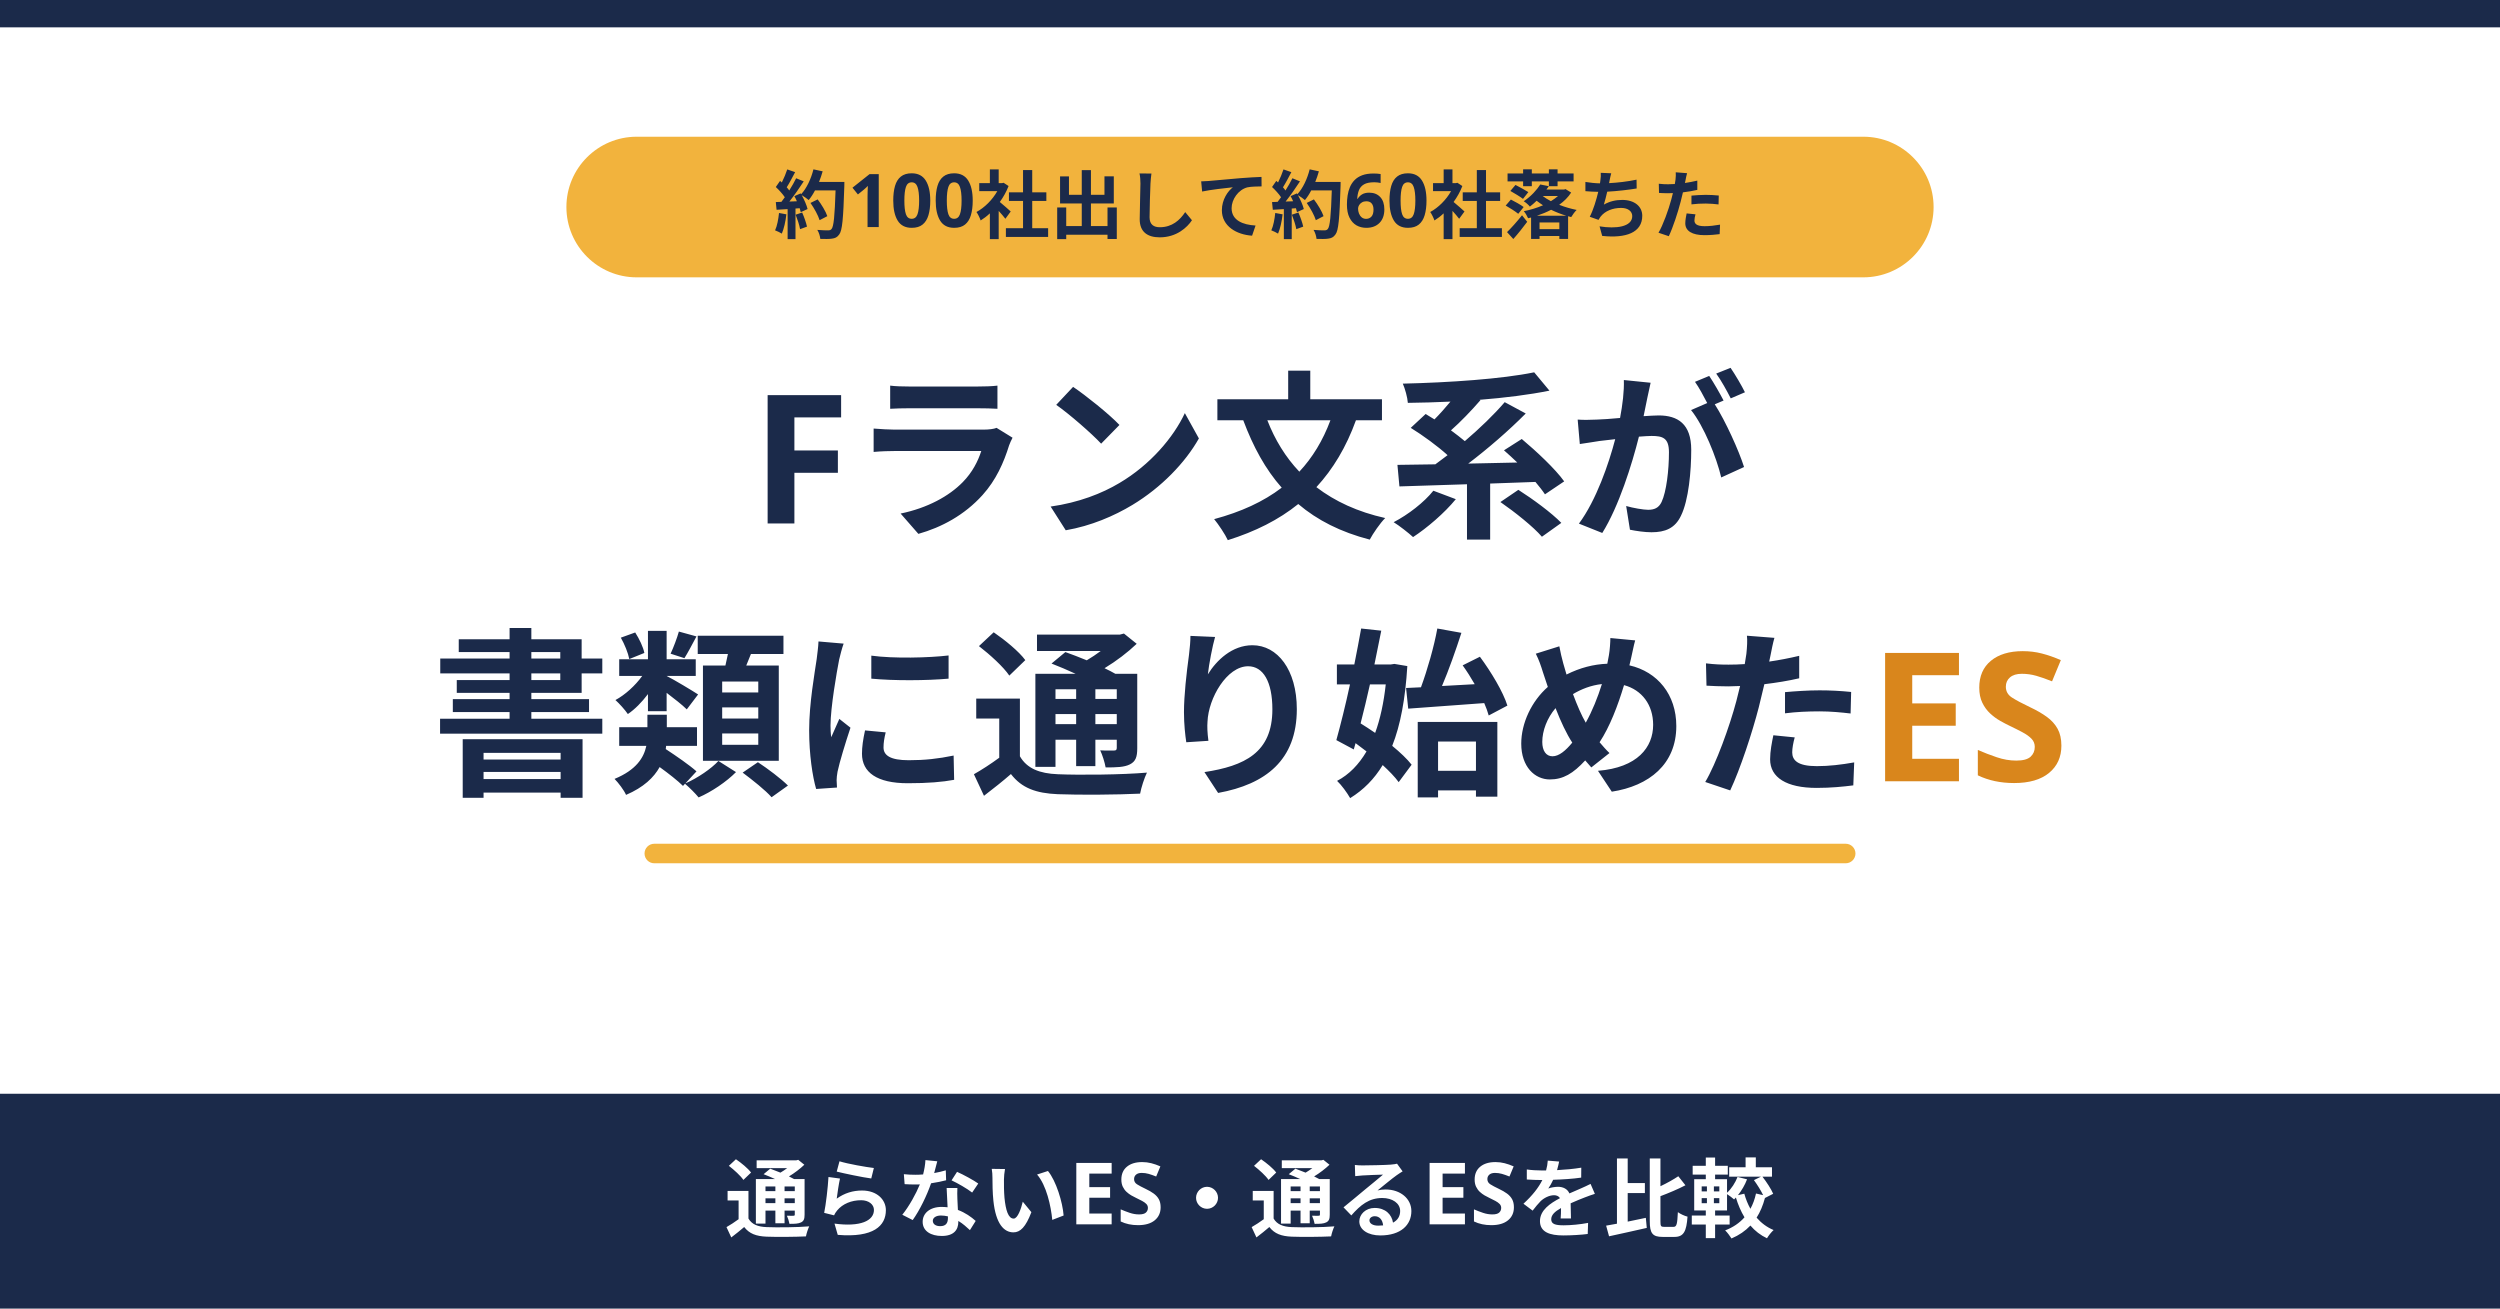
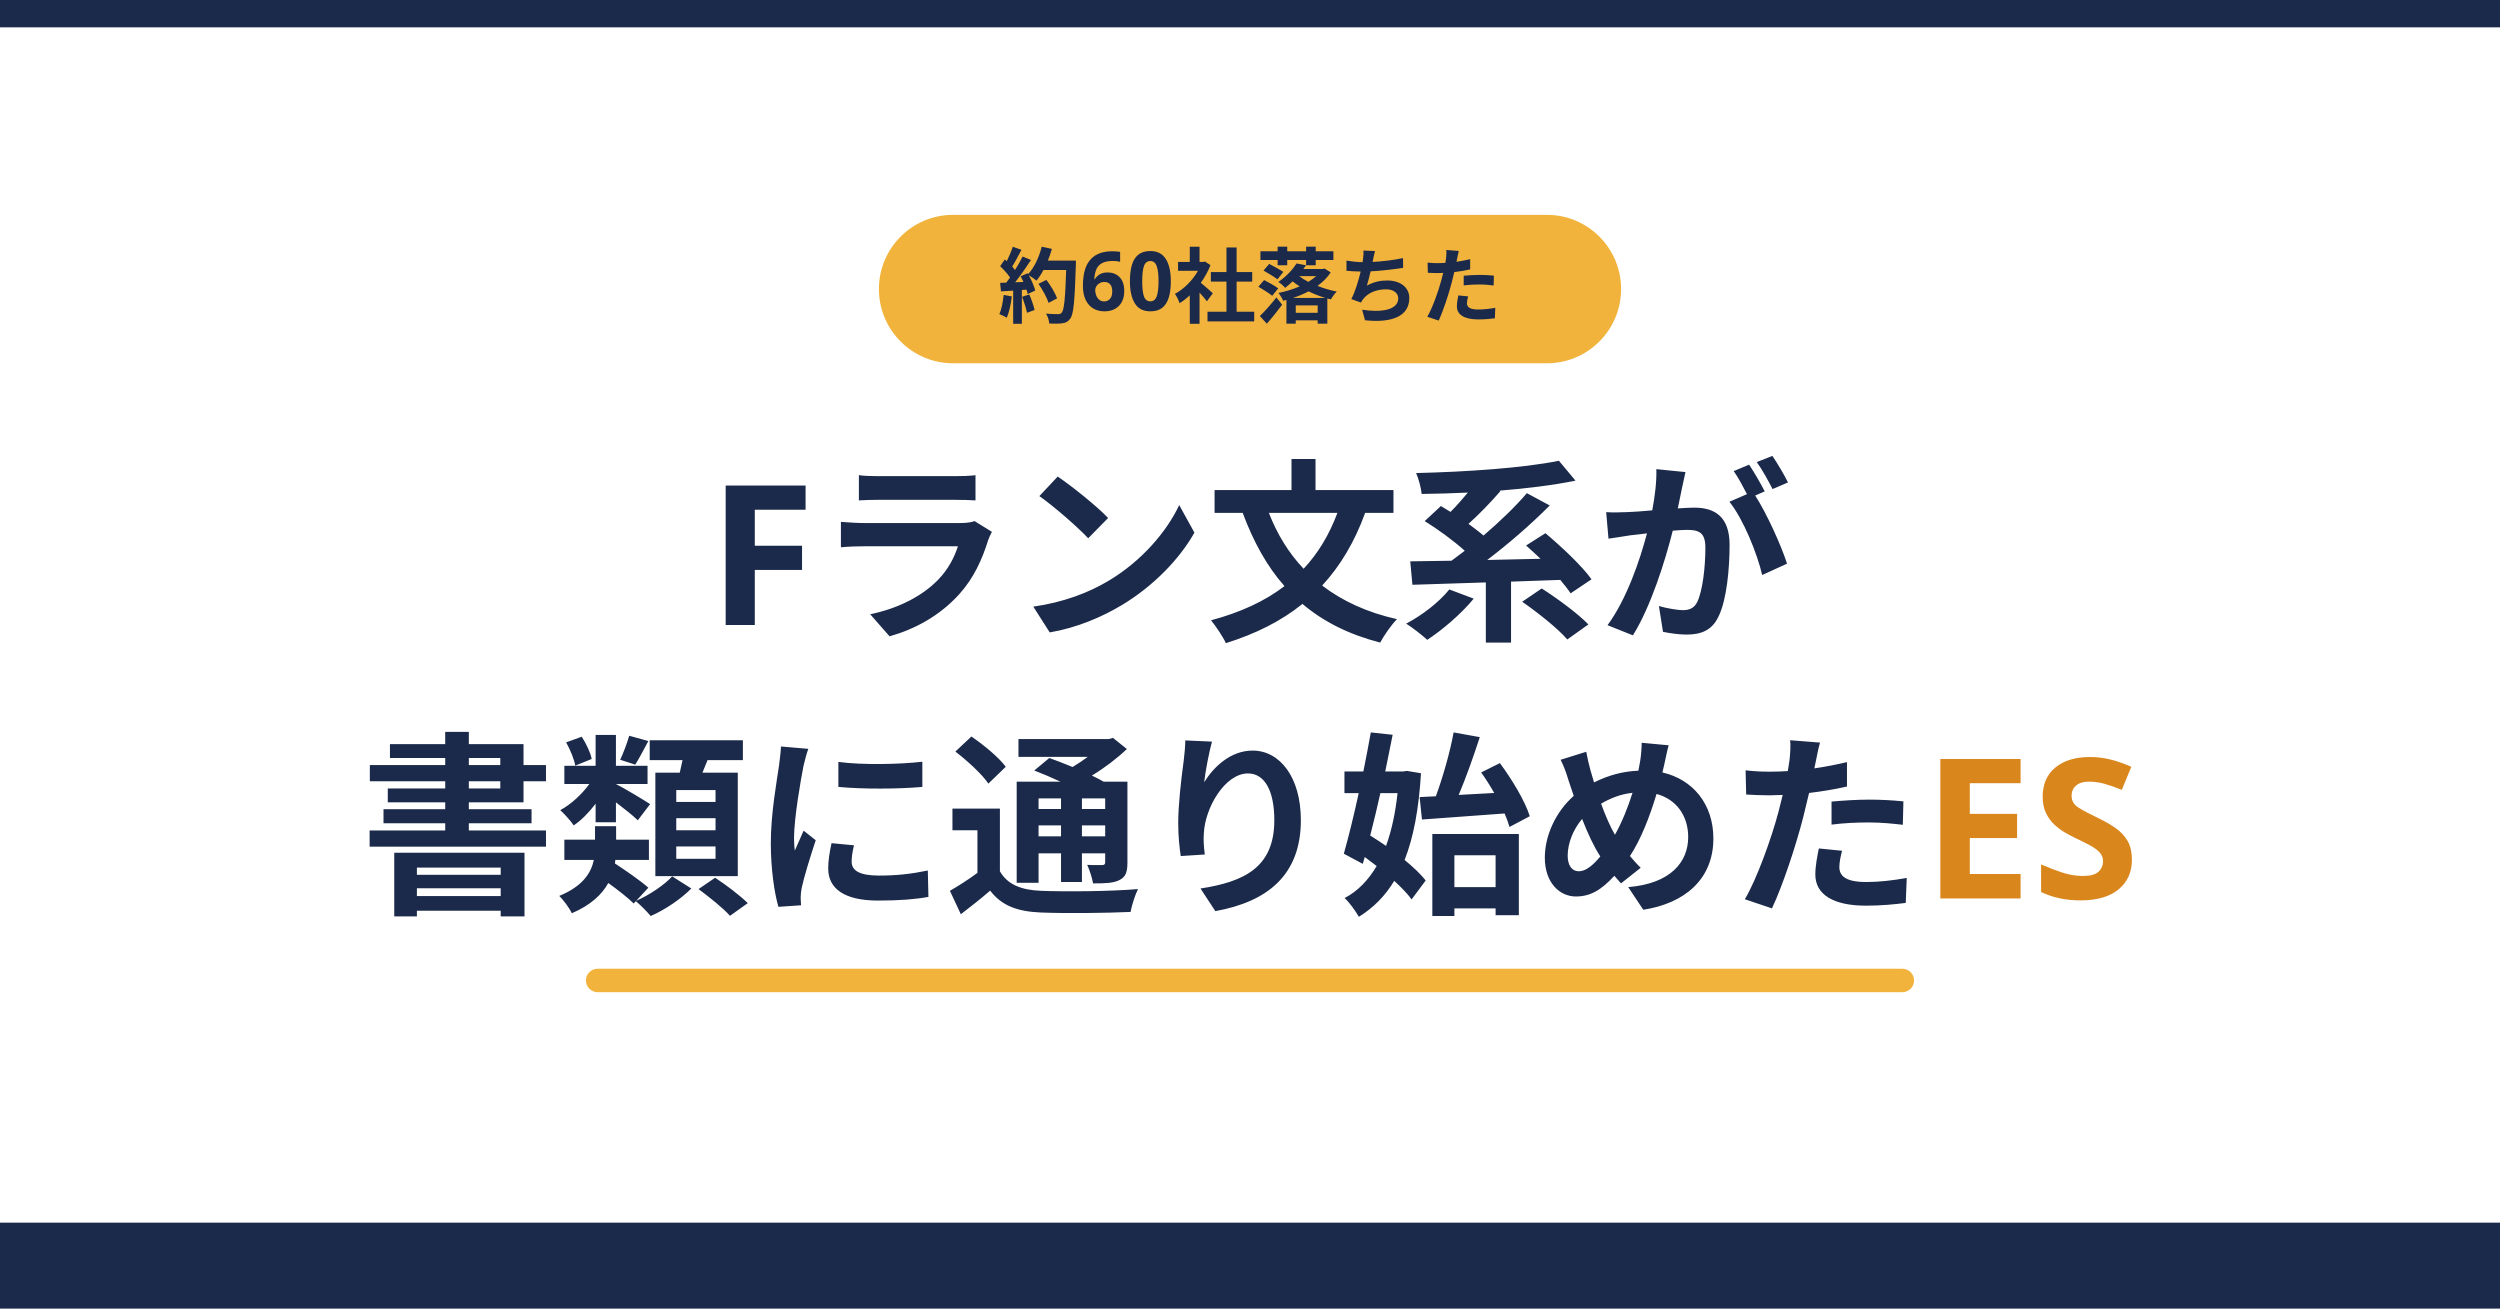
<svg xmlns="http://www.w3.org/2000/svg" width="1280" height="670" viewBox="0 0 1280 670">
  <style>text{font-family:'IPAGothic','IPAPGothic','WenQuanYi Zen Hei',sans-serif;}</style>
  <rect width="1280" height="670" fill="#FFFFFF" />
  <rect x="0" y="0" width="1280" height="14" fill="#1B2A4A" />
-   <rect x="0" y="560" width="1280" height="110" fill="#1B2A4A" />
-   <rect x="290" y="70" width="700" height="72" rx="36" fill="#F2B33D" />
-   <text x="640" y="119" text-anchor="middle" font-size="38" font-weight="bold" fill="#1B2A4A">約100社出して約60社落ちた</text>
-   <text x="640" y="268" text-anchor="middle" font-size="92" font-weight="bold" fill="#1B2A4A">Fラン文系が</text>
-   <text x="640" y="400" text-anchor="middle" font-size="92" font-weight="bold" fill="#1B2A4A">書類に通り始めた<tspan fill="#D9861C">ES</tspan>
+   <rect x="0" y="626" width="1280" height="44" fill="#1B2A4A" />
+   <rect x="450" y="110" width="380" height="76" rx="38" fill="#F2B33D" />
+   <text x="640" y="162" text-anchor="middle" font-size="42" font-weight="bold" fill="#1B2A4A">約60社落ちた</text>
+   <text x="640" y="320" text-anchor="middle" font-size="100" font-weight="bold" fill="#1B2A4A">Fラン文系が</text>
+   <text x="640" y="460" text-anchor="middle" font-size="100" font-weight="bold" fill="#1B2A4A">書類に通り始めた<tspan fill="#D9861C">ES</tspan>
  </text>
-   <rect x="330" y="432" width="620" height="10" rx="5" fill="#F2B33D" />
-   <text x="640" y="630" text-anchor="middle" font-size="44" font-weight="bold" fill="#FFFFFF">通らないES・通るESを比較</text>
+   <rect x="300" y="496" width="680" height="12" rx="6" fill="#F2B33D" />
</svg>
